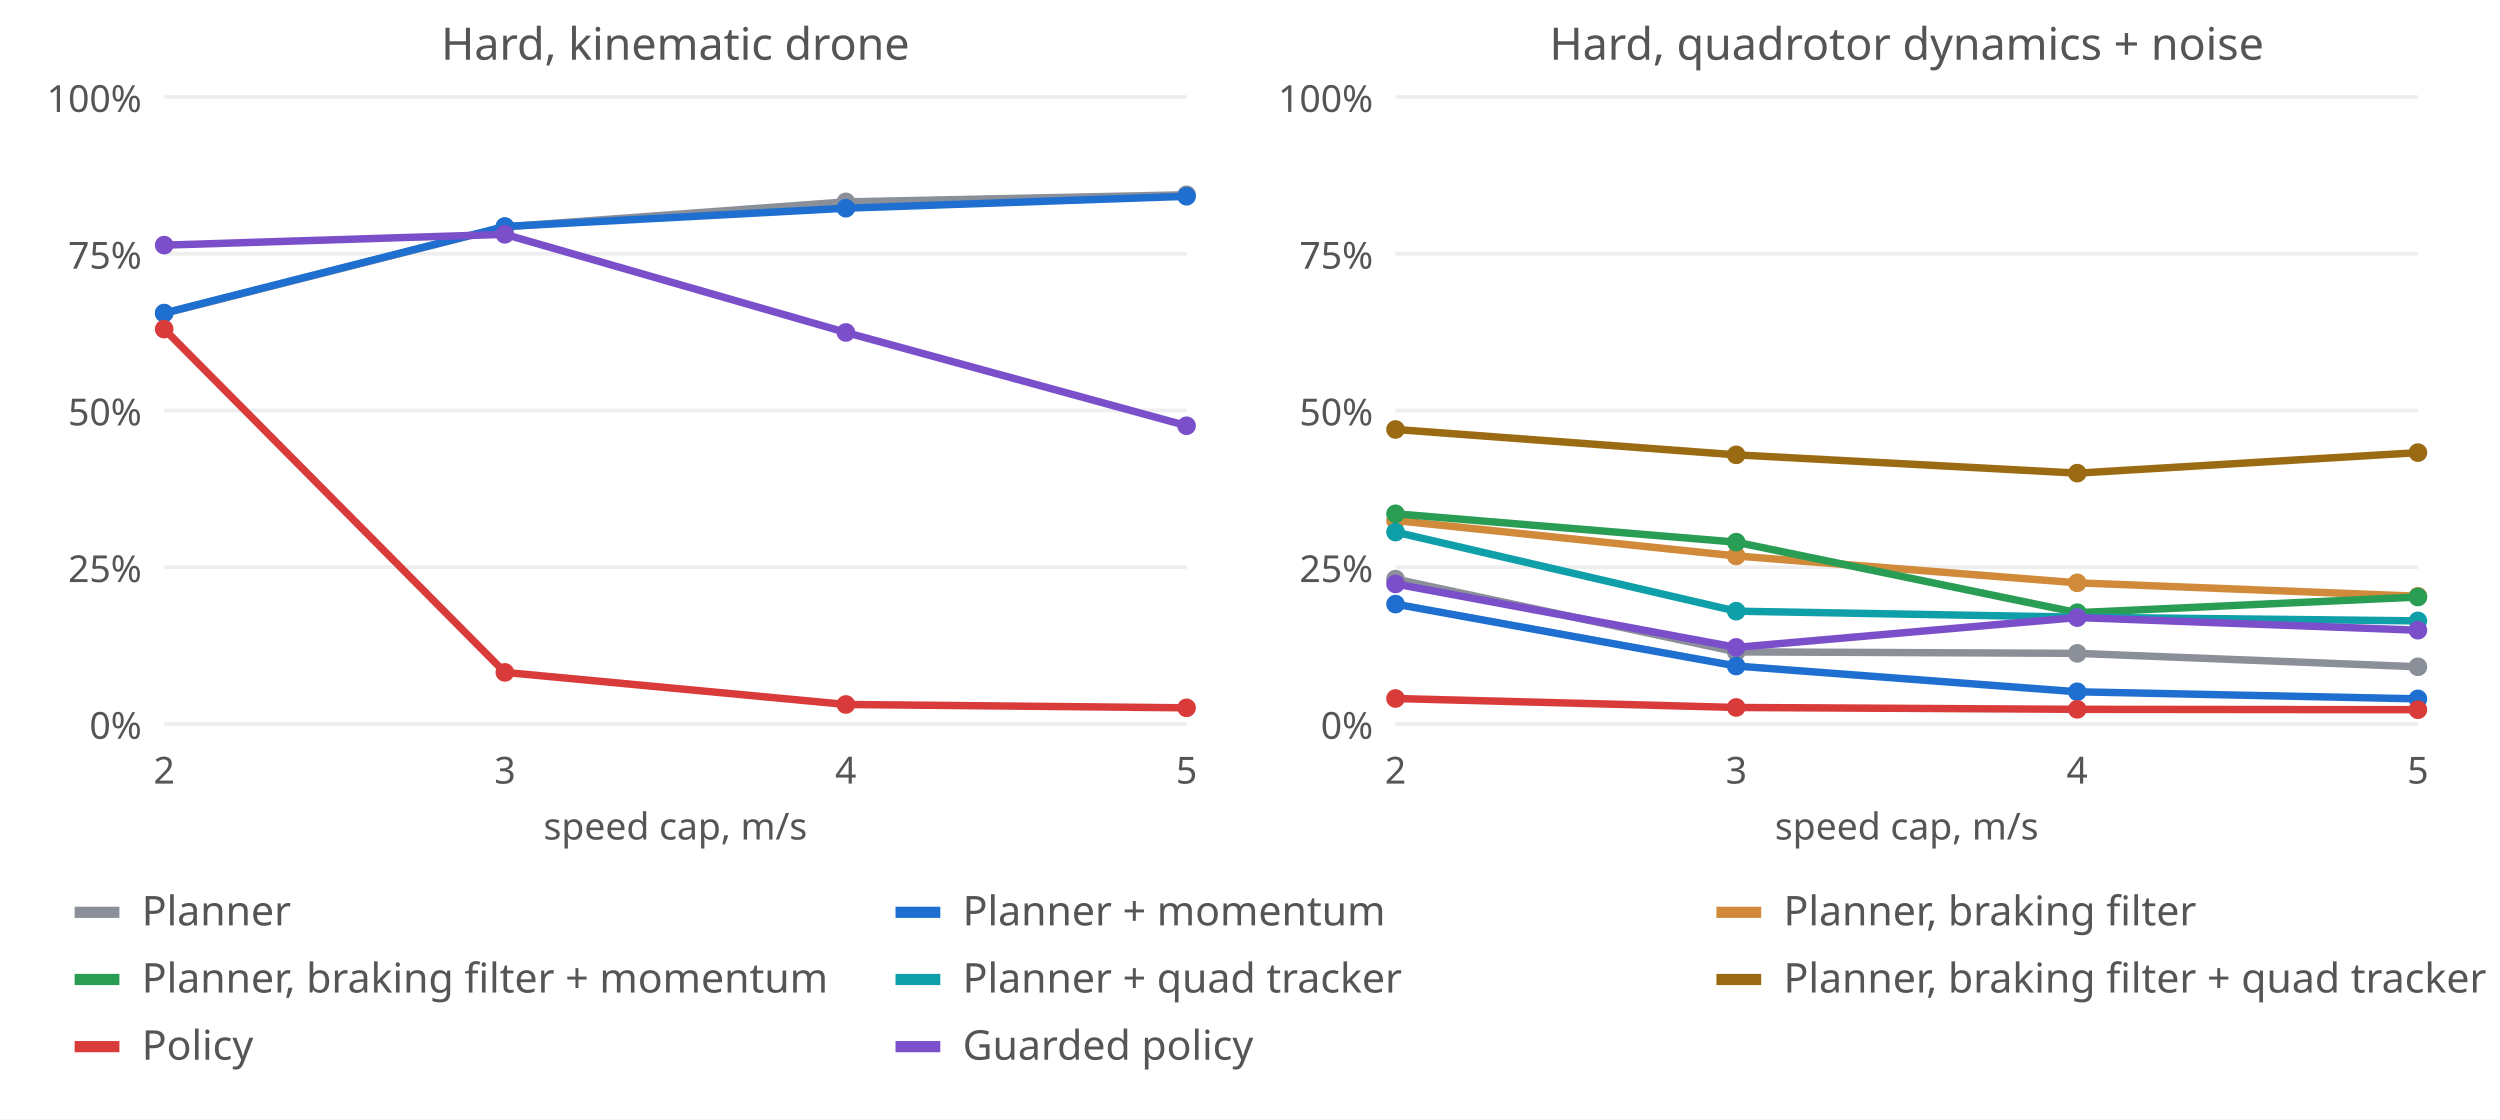
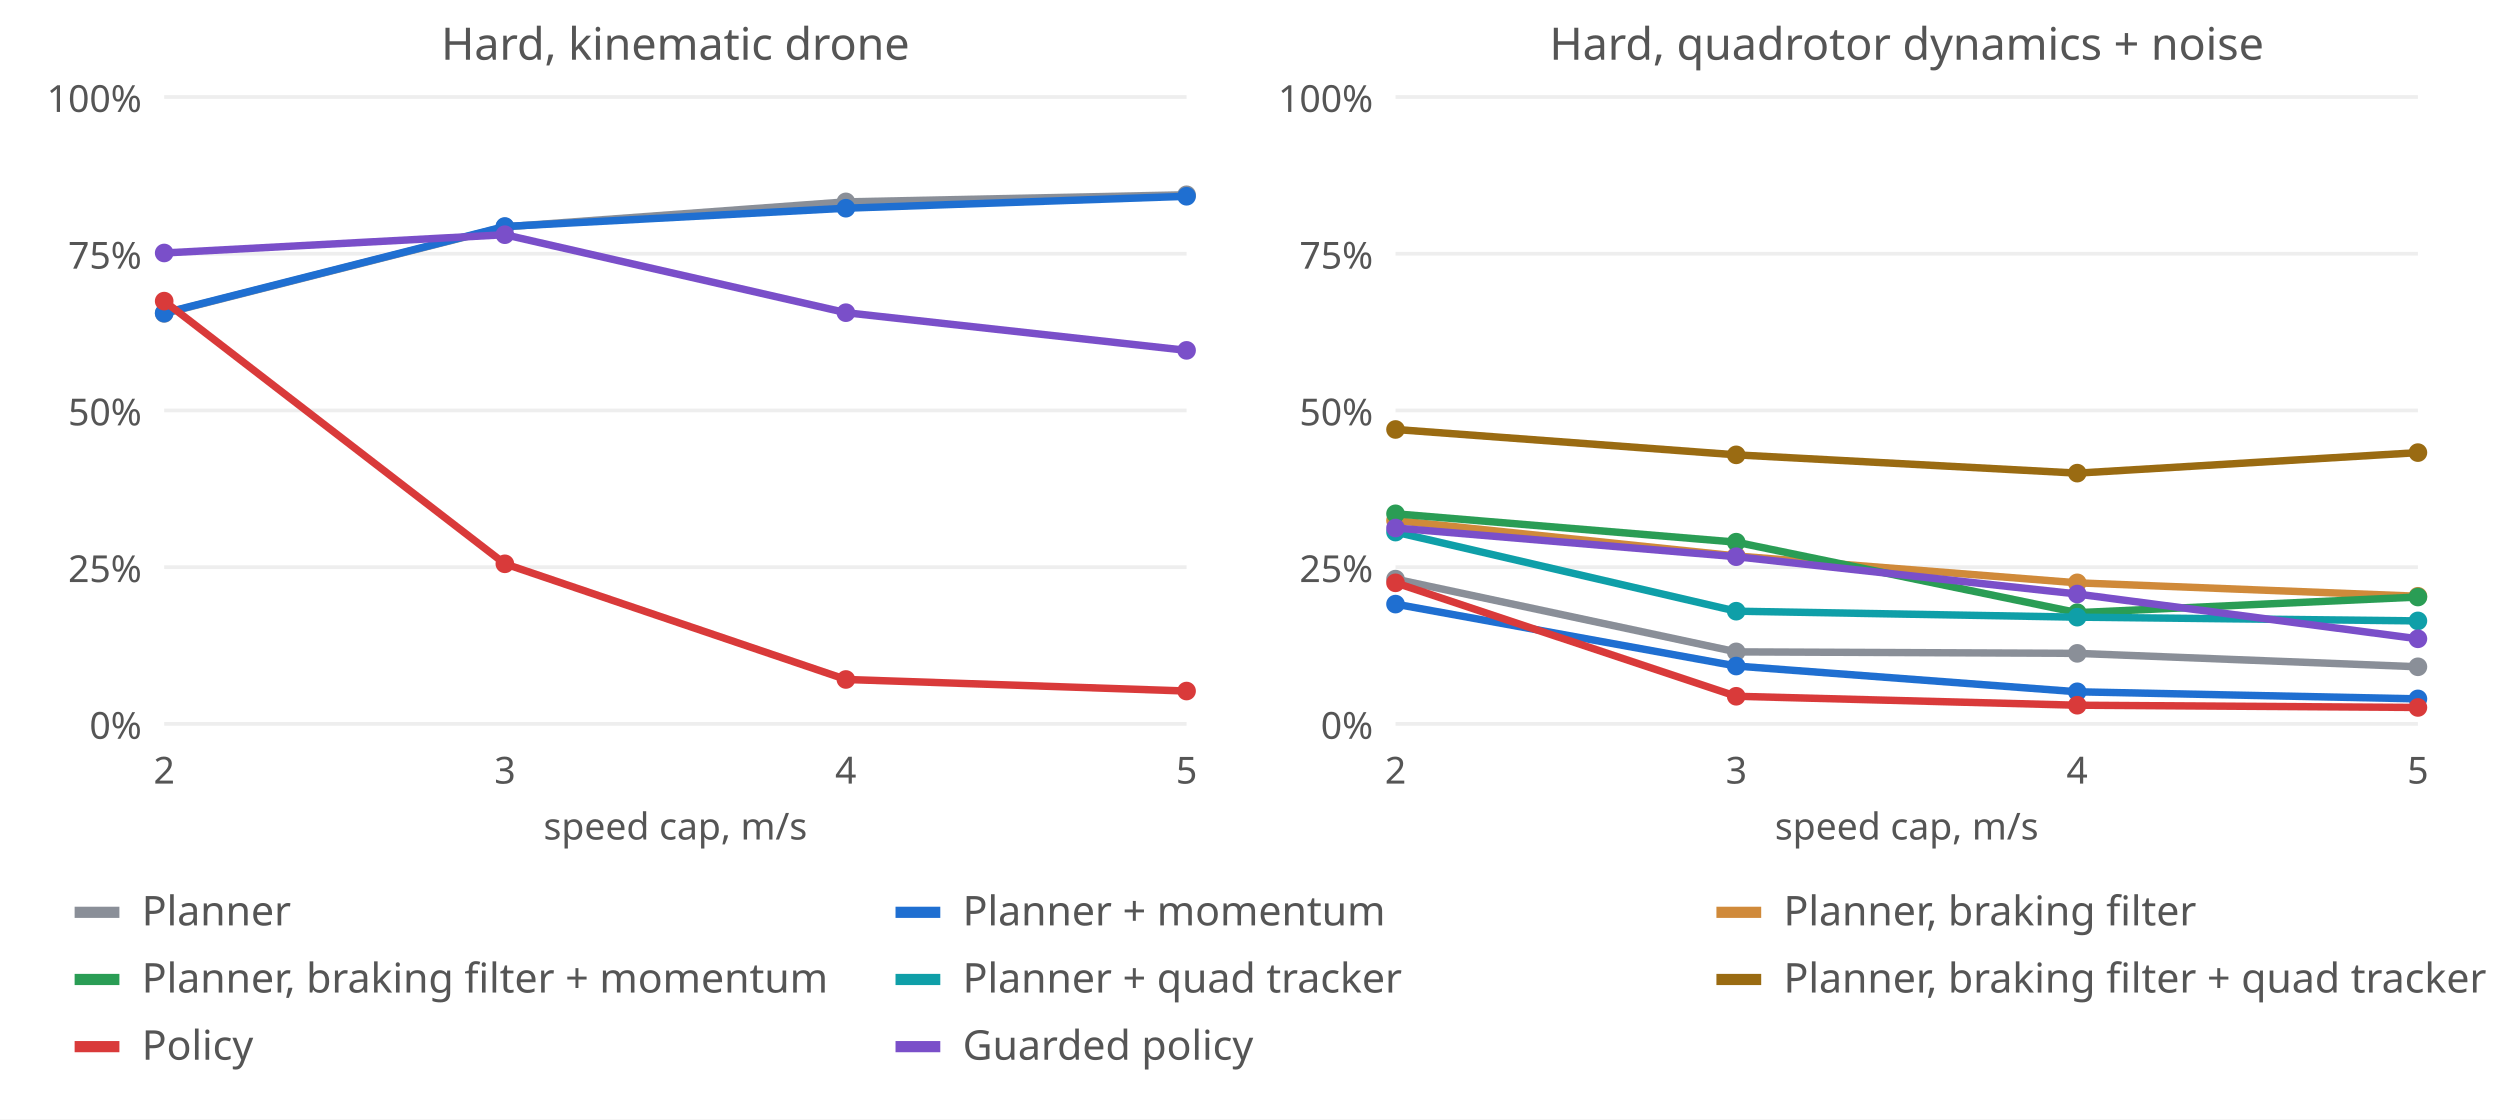
<svg xmlns="http://www.w3.org/2000/svg" viewBox="0 0 670 300" width="670" height="300">
  <rect width="670" height="300" fill="#fff" />
  <text x="181" y="16" font-size="12" text-anchor="middle" fill="#555" font-family="sans-serif">Hard, kinematic drone</text>
  <line x1="44" x2="318" y1="194" y2="194" stroke="#eee" />
  <text x="38" y="198" font-size="10" text-anchor="end" fill="#555" font-family="sans-serif">0%</text>
  <line x1="44" x2="318" y1="152" y2="152" stroke="#eee" />
  <text x="38" y="156" font-size="10" text-anchor="end" fill="#555" font-family="sans-serif">25%</text>
  <line x1="44" x2="318" y1="110" y2="110" stroke="#eee" />
  <text x="38" y="114" font-size="10" text-anchor="end" fill="#555" font-family="sans-serif">50%</text>
  <line x1="44" x2="318" y1="68" y2="68" stroke="#eee" />
  <text x="38" y="72" font-size="10" text-anchor="end" fill="#555" font-family="sans-serif">75%</text>
  <line x1="44" x2="318" y1="26" y2="26" stroke="#eee" />
  <text x="38" y="30" font-size="10" text-anchor="end" fill="#555" font-family="sans-serif">100%</text>
  <text x="44" y="210" font-size="10" text-anchor="middle" fill="#555" font-family="sans-serif">2</text>
  <text x="135.333" y="210" font-size="10" text-anchor="middle" fill="#555" font-family="sans-serif">3</text>
  <text x="226.667" y="210" font-size="10" text-anchor="middle" fill="#555" font-family="sans-serif">4</text>
  <text x="318" y="210" font-size="10" text-anchor="middle" fill="#555" font-family="sans-serif">5</text>
  <text x="181" y="225" font-size="10" text-anchor="middle" fill="#555" font-family="sans-serif">speed cap, m/s</text>
  <polyline fill="none" stroke="#8a8f98" stroke-width="2" points="44.0,84.0 135.3,60.8 226.7,54.1 318.0,52.2" />
  <circle cx="44.0" cy="84.0" r="2.5" fill="#8a8f98" />
  <circle cx="135.3" cy="60.8" r="2.5" fill="#8a8f98" />
  <circle cx="226.7" cy="54.1" r="2.5" fill="#8a8f98" />
  <circle cx="318.0" cy="52.2" r="2.5" fill="#8a8f98" />
  <polyline fill="none" stroke="#1f6fd1" stroke-width="2" points="44.0,83.9 135.3,60.7 226.7,55.8 318.0,52.6" />
  <circle cx="44.0" cy="83.9" r="2.5" fill="#1f6fd1" />
  <circle cx="135.3" cy="60.7" r="2.5" fill="#1f6fd1" />
  <circle cx="226.7" cy="55.8" r="2.5" fill="#1f6fd1" />
  <circle cx="318.0" cy="52.6" r="2.5" fill="#1f6fd1" />
-   <polyline fill="none" stroke="#d93a3a" stroke-width="2" points="44.0,88.2 135.3,180.2 226.7,188.8 318.0,189.7" />
-   <circle cx="44.0" cy="88.2" r="2.5" fill="#d93a3a" />
-   <circle cx="135.3" cy="180.2" r="2.5" fill="#d93a3a" />
-   <circle cx="226.7" cy="188.8" r="2.5" fill="#d93a3a" />
-   <circle cx="318.0" cy="189.7" r="2.5" fill="#d93a3a" />
-   <polyline fill="none" stroke="#7a4fc9" stroke-width="2" points="44.0,65.7 135.3,62.8 226.7,89.1 318.0,114.1" />
-   <circle cx="44.0" cy="65.7" r="2.5" fill="#7a4fc9" />
-   <circle cx="135.3" cy="62.8" r="2.5" fill="#7a4fc9" />
-   <circle cx="226.7" cy="89.1" r="2.5" fill="#7a4fc9" />
-   <circle cx="318.0" cy="114.1" r="2.5" fill="#7a4fc9" />
+   <polyline fill="none" stroke="#d93a3a" stroke-width="2" points="44.0,80.7 135.3,151.1 226.7,182.1 318.0,185.2" />
+   <circle cx="44.0" cy="80.7" r="2.5" fill="#d93a3a" />
+   <circle cx="135.3" cy="151.1" r="2.5" fill="#d93a3a" />
+   <circle cx="226.7" cy="182.1" r="2.5" fill="#d93a3a" />
+   <circle cx="318.0" cy="185.2" r="2.5" fill="#d93a3a" />
+   <polyline fill="none" stroke="#7a4fc9" stroke-width="2" points="44.0,67.8 135.3,62.9 226.7,83.8 318.0,93.9" />
+   <circle cx="44.0" cy="67.8" r="2.5" fill="#7a4fc9" />
+   <circle cx="135.3" cy="62.9" r="2.5" fill="#7a4fc9" />
+   <circle cx="226.7" cy="83.8" r="2.5" fill="#7a4fc9" />
+   <circle cx="318.0" cy="93.9" r="2.5" fill="#7a4fc9" />
  <text x="511" y="16" font-size="12" text-anchor="middle" fill="#555" font-family="sans-serif">Hard, quadrotor dynamics + noise</text>
  <line x1="374" x2="648" y1="194" y2="194" stroke="#eee" />
  <text x="368" y="198" font-size="10" text-anchor="end" fill="#555" font-family="sans-serif">0%</text>
  <line x1="374" x2="648" y1="152" y2="152" stroke="#eee" />
  <text x="368" y="156" font-size="10" text-anchor="end" fill="#555" font-family="sans-serif">25%</text>
  <line x1="374" x2="648" y1="110" y2="110" stroke="#eee" />
  <text x="368" y="114" font-size="10" text-anchor="end" fill="#555" font-family="sans-serif">50%</text>
  <line x1="374" x2="648" y1="68" y2="68" stroke="#eee" />
  <text x="368" y="72" font-size="10" text-anchor="end" fill="#555" font-family="sans-serif">75%</text>
  <line x1="374" x2="648" y1="26" y2="26" stroke="#eee" />
  <text x="368" y="30" font-size="10" text-anchor="end" fill="#555" font-family="sans-serif">100%</text>
  <text x="374" y="210" font-size="10" text-anchor="middle" fill="#555" font-family="sans-serif">2</text>
  <text x="465.333" y="210" font-size="10" text-anchor="middle" fill="#555" font-family="sans-serif">3</text>
  <text x="556.667" y="210" font-size="10" text-anchor="middle" fill="#555" font-family="sans-serif">4</text>
  <text x="648" y="210" font-size="10" text-anchor="middle" fill="#555" font-family="sans-serif">5</text>
  <text x="511" y="225" font-size="10" text-anchor="middle" fill="#555" font-family="sans-serif">speed cap, m/s</text>
  <polyline fill="none" stroke="#8a8f98" stroke-width="2" points="374.0,155.2 465.3,174.7 556.7,175.1 648.0,178.7" />
  <circle cx="374.0" cy="155.2" r="2.5" fill="#8a8f98" />
  <circle cx="465.3" cy="174.7" r="2.5" fill="#8a8f98" />
  <circle cx="556.7" cy="175.1" r="2.5" fill="#8a8f98" />
  <circle cx="648.0" cy="178.7" r="2.5" fill="#8a8f98" />
  <polyline fill="none" stroke="#1f6fd1" stroke-width="2" points="374.0,161.9 465.3,178.5 556.7,185.4 648.0,187.3" />
  <circle cx="374.0" cy="161.9" r="2.5" fill="#1f6fd1" />
  <circle cx="465.3" cy="178.5" r="2.5" fill="#1f6fd1" />
  <circle cx="556.7" cy="185.4" r="2.5" fill="#1f6fd1" />
  <circle cx="648.0" cy="187.3" r="2.5" fill="#1f6fd1" />
  <polyline fill="none" stroke="#d08a3a" stroke-width="2" points="374.0,139.5 465.3,149.0 556.7,156.2 648.0,159.8" />
  <circle cx="374.0" cy="139.5" r="2.5" fill="#d08a3a" />
  <circle cx="465.3" cy="149.0" r="2.5" fill="#d08a3a" />
  <circle cx="556.7" cy="156.2" r="2.5" fill="#d08a3a" />
  <circle cx="648.0" cy="159.8" r="2.5" fill="#d08a3a" />
  <polyline fill="none" stroke="#2a9d55" stroke-width="2" points="374.0,137.7 465.3,145.3 556.7,164.2 648.0,160.0" />
  <circle cx="374.0" cy="137.7" r="2.5" fill="#2a9d55" />
  <circle cx="465.3" cy="145.3" r="2.5" fill="#2a9d55" />
  <circle cx="556.7" cy="164.2" r="2.5" fill="#2a9d55" />
  <circle cx="648.0" cy="160.0" r="2.5" fill="#2a9d55" />
  <polyline fill="none" stroke="#0f9fa8" stroke-width="2" points="374.0,142.6 465.3,163.8 556.7,165.4 648.0,166.4" />
  <circle cx="374.0" cy="142.6" r="2.5" fill="#0f9fa8" />
  <circle cx="465.3" cy="163.8" r="2.5" fill="#0f9fa8" />
  <circle cx="556.7" cy="165.4" r="2.5" fill="#0f9fa8" />
  <circle cx="648.0" cy="166.4" r="2.5" fill="#0f9fa8" />
  <polyline fill="none" stroke="#9a6b12" stroke-width="2" points="374.0,115.1 465.3,121.9 556.7,126.8 648.0,121.3" />
  <circle cx="374.0" cy="115.1" r="2.5" fill="#9a6b12" />
  <circle cx="465.3" cy="121.9" r="2.5" fill="#9a6b12" />
  <circle cx="556.7" cy="126.8" r="2.5" fill="#9a6b12" />
  <circle cx="648.0" cy="121.3" r="2.5" fill="#9a6b12" />
-   <polyline fill="none" stroke="#d93a3a" stroke-width="2" points="374.0,187.2 465.3,189.6 556.7,190.1 648.0,190.2" />
-   <circle cx="374.0" cy="187.2" r="2.5" fill="#d93a3a" />
-   <circle cx="465.3" cy="189.6" r="2.5" fill="#d93a3a" />
-   <circle cx="556.7" cy="190.1" r="2.5" fill="#d93a3a" />
-   <circle cx="648.0" cy="190.2" r="2.5" fill="#d93a3a" />
-   <polyline fill="none" stroke="#7a4fc9" stroke-width="2" points="374.0,156.5 465.3,173.5 556.7,165.5 648.0,168.9" />
-   <circle cx="374.0" cy="156.5" r="2.5" fill="#7a4fc9" />
-   <circle cx="465.3" cy="173.5" r="2.5" fill="#7a4fc9" />
-   <circle cx="556.7" cy="165.5" r="2.5" fill="#7a4fc9" />
-   <circle cx="648.0" cy="168.9" r="2.5" fill="#7a4fc9" />
+   <polyline fill="none" stroke="#d93a3a" stroke-width="2" points="374.0,156.2 465.3,186.6 556.7,189.0 648.0,189.6" />
+   <circle cx="374.0" cy="156.2" r="2.5" fill="#d93a3a" />
+   <circle cx="465.3" cy="186.6" r="2.5" fill="#d93a3a" />
+   <circle cx="556.7" cy="189.0" r="2.5" fill="#d93a3a" />
+   <circle cx="648.0" cy="189.6" r="2.5" fill="#d93a3a" />
+   <polyline fill="none" stroke="#7a4fc9" stroke-width="2" points="374.0,141.5 465.3,149.2 556.7,159.2 648.0,171.2" />
+   <circle cx="374.0" cy="141.5" r="2.5" fill="#7a4fc9" />
+   <circle cx="465.3" cy="149.2" r="2.5" fill="#7a4fc9" />
+   <circle cx="556.7" cy="159.2" r="2.5" fill="#7a4fc9" />
+   <circle cx="648.0" cy="171.2" r="2.5" fill="#7a4fc9" />
  <rect x="20" y="243" width="12" height="3" fill="#8a8f98" />
  <text x="38" y="248" font-size="11" text-anchor="start" fill="#555" font-family="sans-serif">Planner</text>
  <rect x="240" y="243" width="12" height="3" fill="#1f6fd1" />
  <text x="258" y="248" font-size="11" text-anchor="start" fill="#555" font-family="sans-serif">Planner + momentum</text>
  <rect x="460" y="243" width="12" height="3" fill="#d08a3a" />
  <text x="478" y="248" font-size="11" text-anchor="start" fill="#555" font-family="sans-serif">Planner, braking filter</text>
  <rect x="20" y="261" width="12" height="3" fill="#2a9d55" />
  <text x="38" y="266" font-size="11" text-anchor="start" fill="#555" font-family="sans-serif">Planner, braking filter + momentum</text>
  <rect x="240" y="261" width="12" height="3" fill="#0f9fa8" />
  <text x="258" y="266" font-size="11" text-anchor="start" fill="#555" font-family="sans-serif">Planner + quad tracker</text>
  <rect x="460" y="261" width="12" height="3" fill="#9a6b12" />
  <text x="478" y="266" font-size="11" text-anchor="start" fill="#555" font-family="sans-serif">Planner, braking filter + quad tracker</text>
  <rect x="20" y="279" width="12" height="3" fill="#d93a3a" />
  <text x="38" y="284" font-size="11" text-anchor="start" fill="#555" font-family="sans-serif">Policy</text>
  <rect x="240" y="279" width="12" height="3" fill="#7a4fc9" />
  <text x="258" y="284" font-size="11" text-anchor="start" fill="#555" font-family="sans-serif">Guarded policy</text>
</svg>
